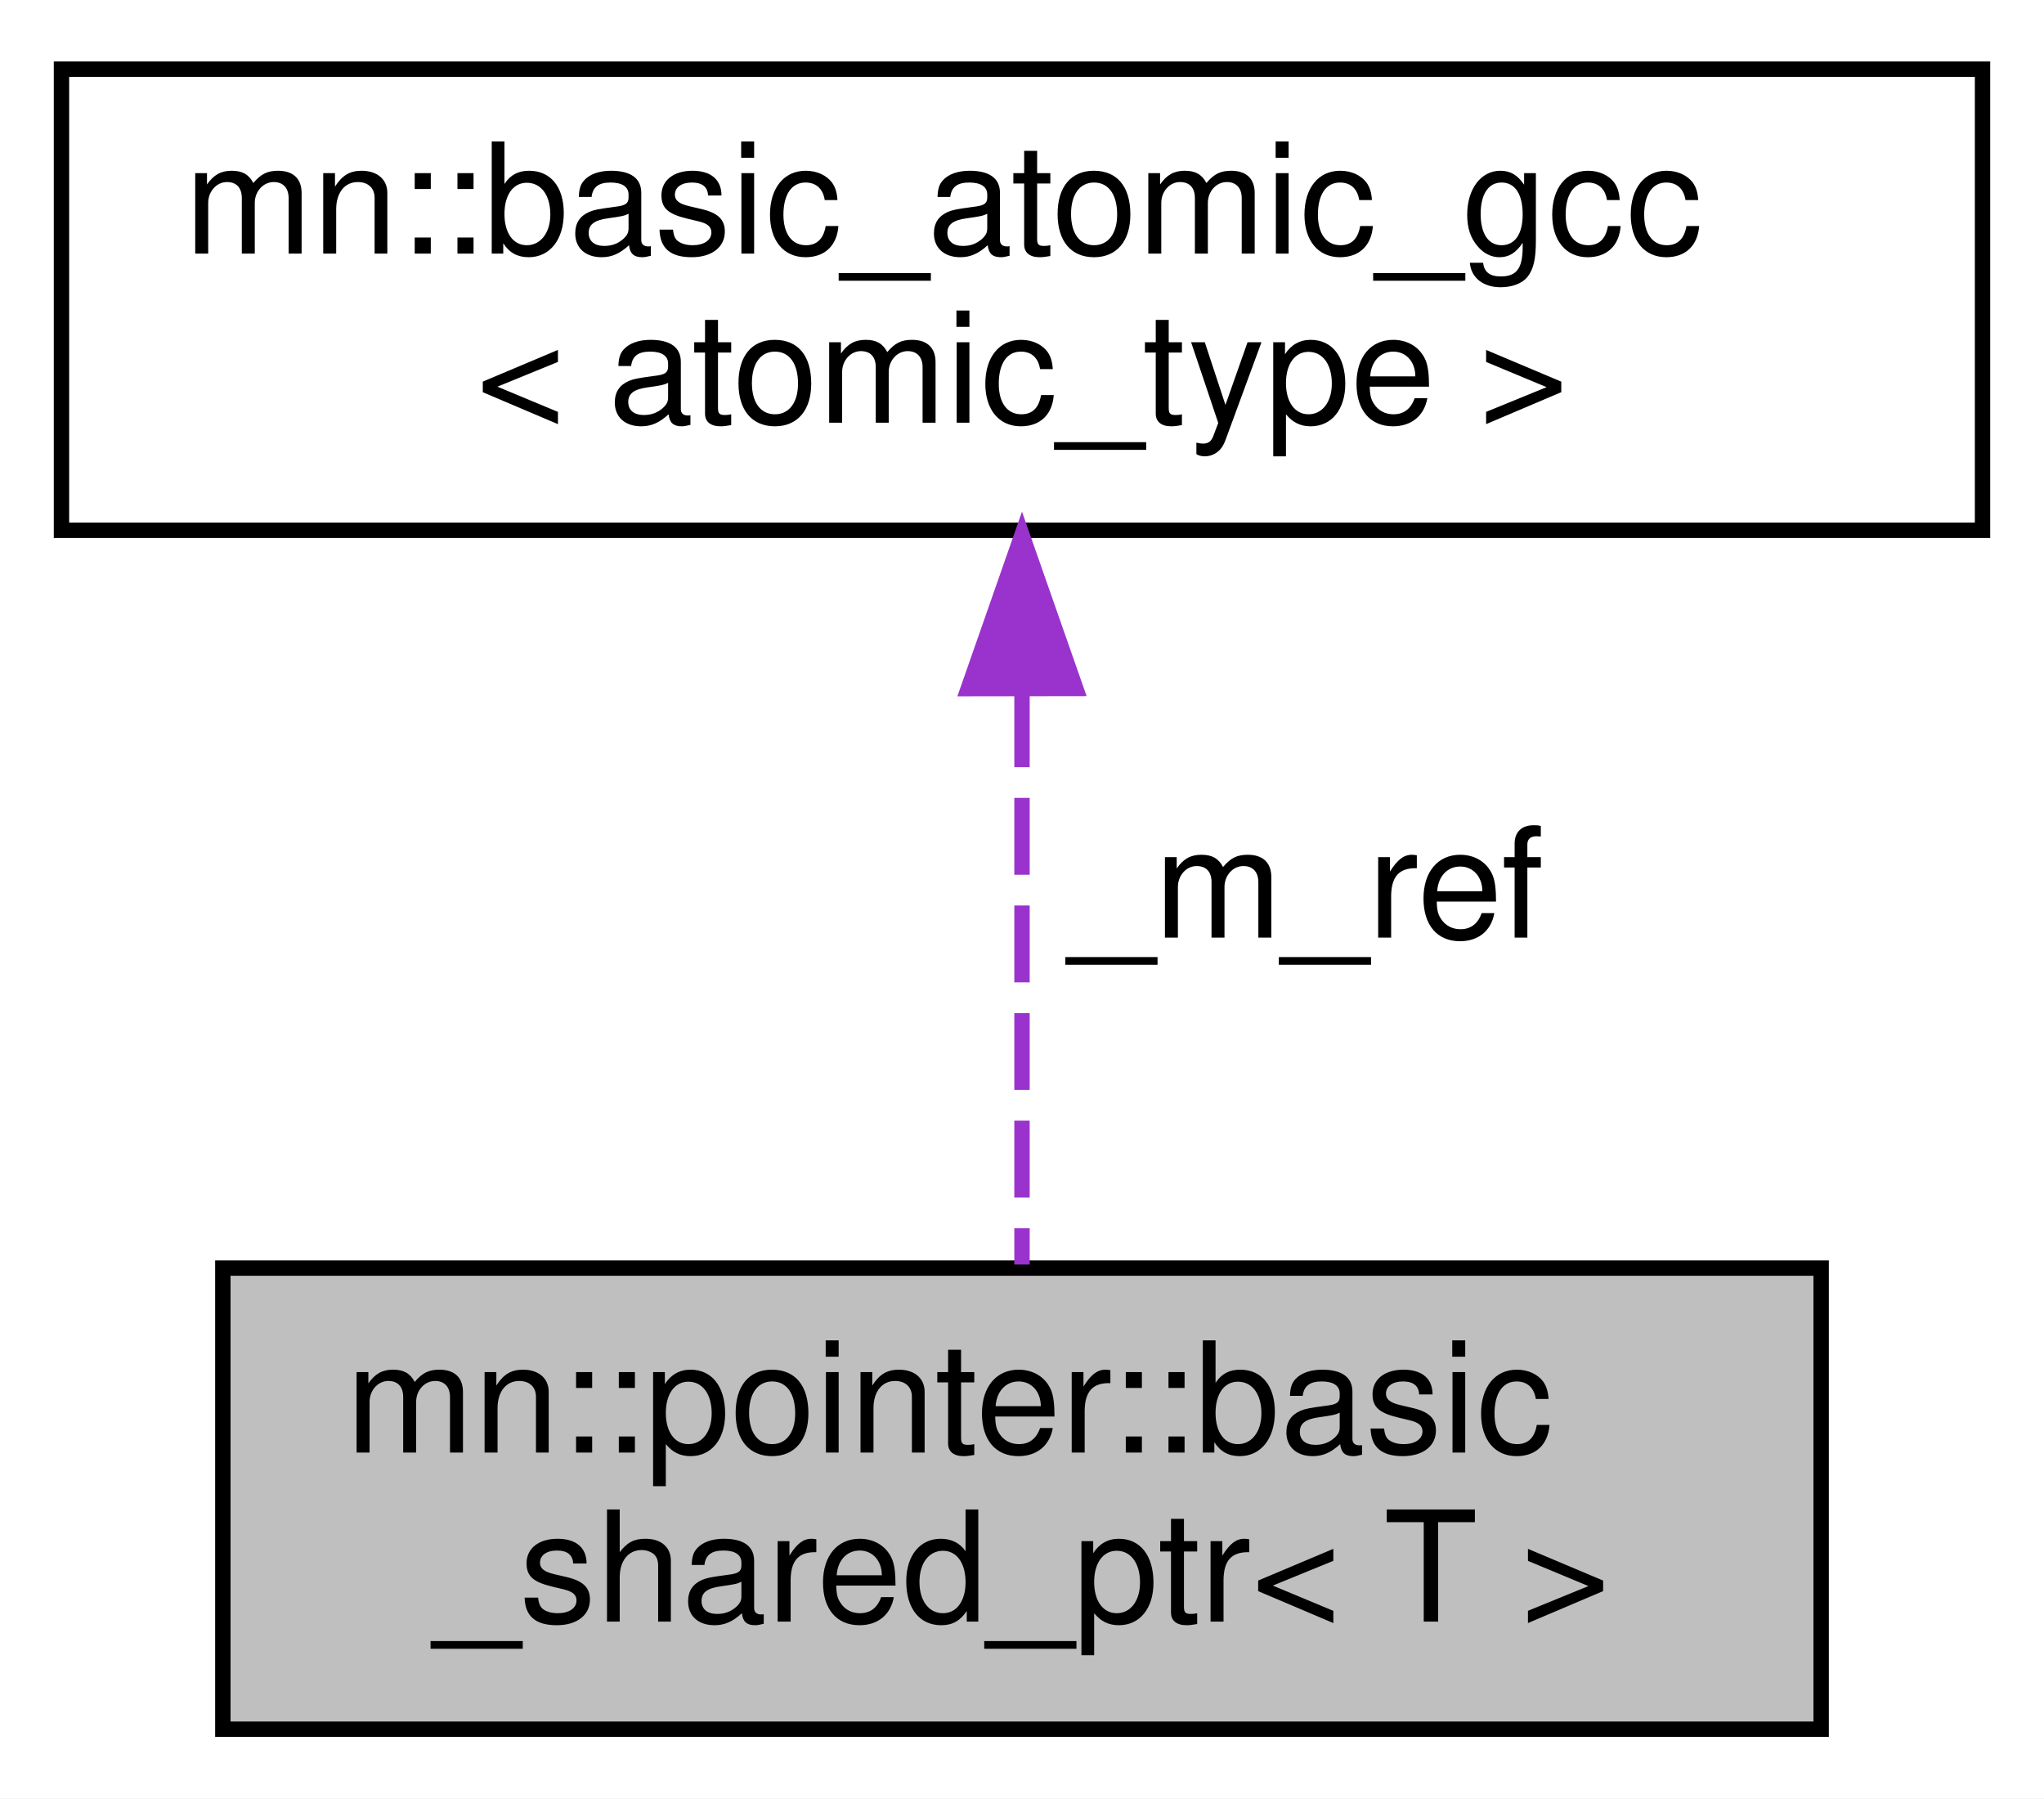
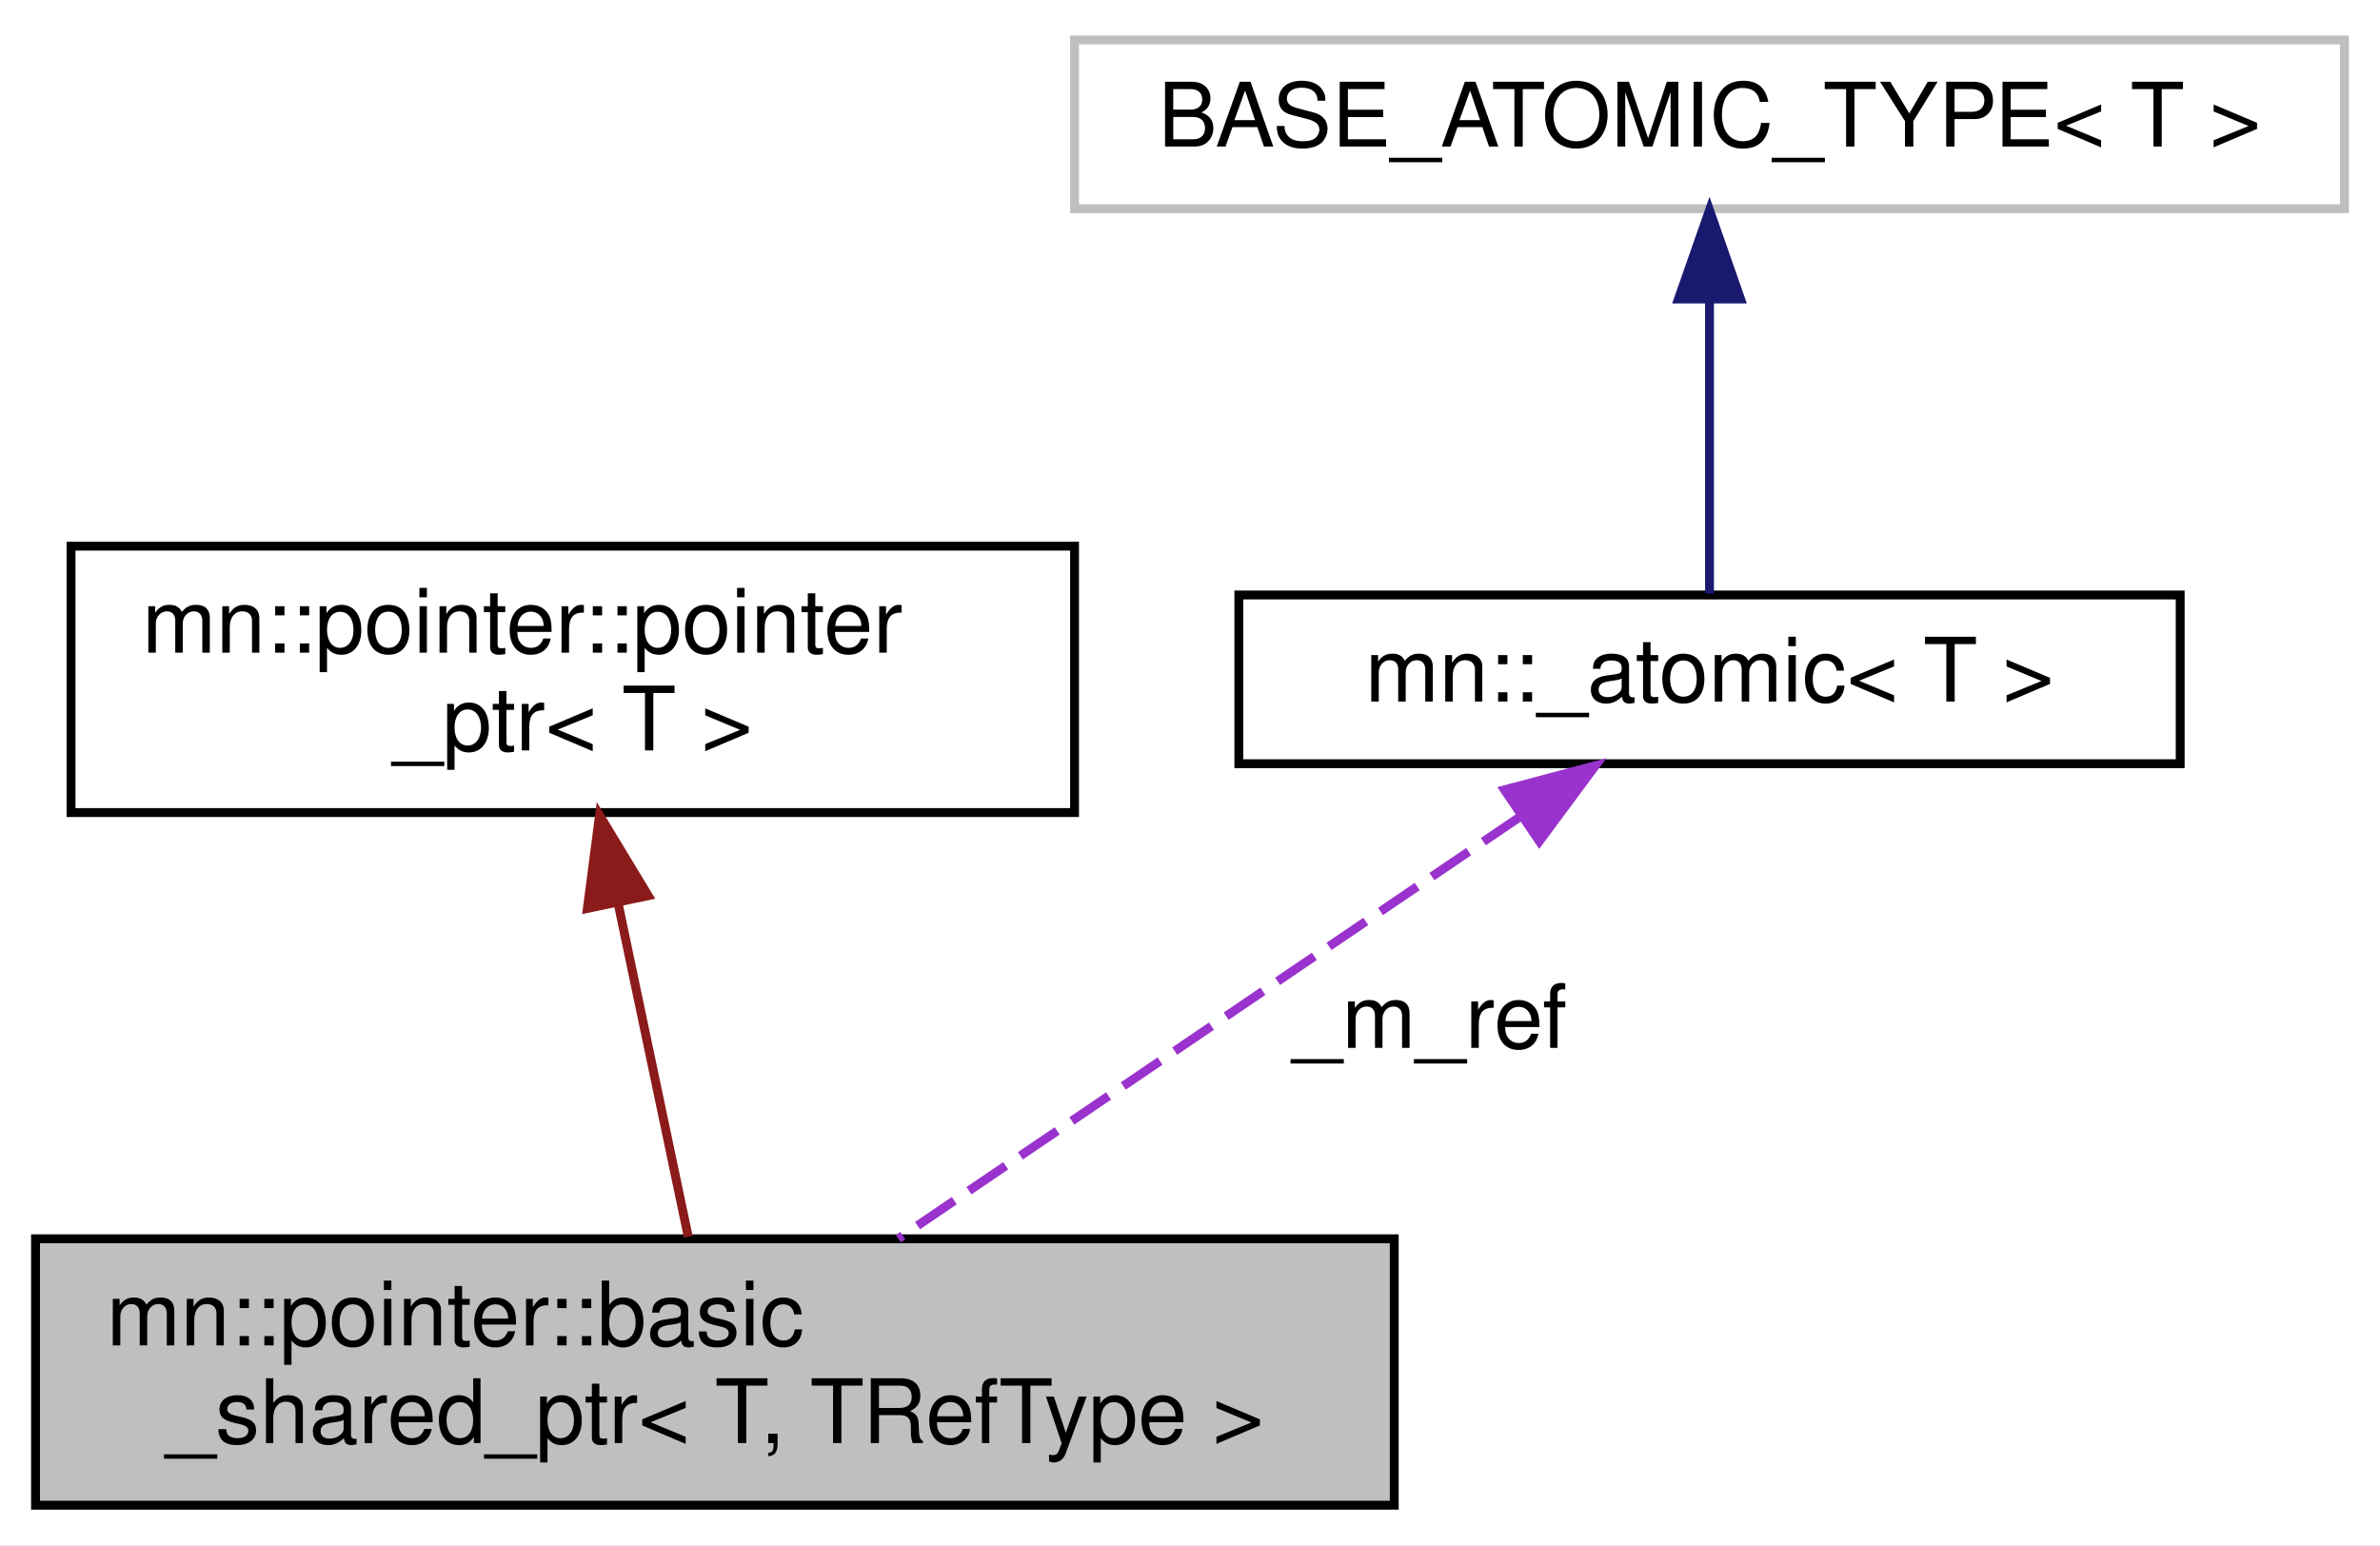
- <svg xmlns="http://www.w3.org/2000/svg" xmlns:xlink="http://www.w3.org/1999/xlink" width="133pt" height="117pt" viewBox="0.00 0.00 133.00 117.00">
-   <g id="graph0" class="graph" transform="scale(1 1) rotate(0) translate(4 113)">
-     <polygon fill="white" stroke="transparent" points="-4,4 -4,-113 129,-113 129,4 -4,4" />
+ <svg xmlns="http://www.w3.org/2000/svg" xmlns:xlink="http://www.w3.org/1999/xlink" width="268pt" height="174pt" viewBox="0.00 0.00 268.00 174.00">
+   <g id="graph0" class="graph" transform="scale(1 1) rotate(0) translate(4 170)">
+     <polygon fill="white" stroke="transparent" points="-4,4 -4,-170 264,-170 264,4 -4,4" />
    <g id="node1" class="node">
      <g id="a_node1">
        <a xlink:title=" ">
-           <polygon fill="#bfbfbf" stroke="black" points="10.5,-0.5 10.5,-30.5 114.5,-30.5 114.5,-0.5 10.5,-0.5" />
-           <text text-anchor="start" x="18.5" y="-18.5" font-family="Helvetica,sans-Serif" font-size="10.00">mn::pointer::basic</text>
-           <text text-anchor="middle" x="62.5" y="-7.5" font-family="Helvetica,sans-Serif" font-size="10.00">_shared_ptr&lt; T &gt;</text>
+           <polygon fill="#bfbfbf" stroke="black" points="0,-0.5 0,-30.5 153,-30.5 153,-0.5 0,-0.5" />
+           <text text-anchor="start" x="8" y="-18.5" font-family="Helvetica,sans-Serif" font-size="10.00">mn::pointer::basic</text>
+           <text text-anchor="middle" x="76.5" y="-7.5" font-family="Helvetica,sans-Serif" font-size="10.00">_shared_ptr&lt; T, TRefType &gt;</text>
        </a>
      </g>
    </g>
    <g id="node2" class="node">
      <g id="a_node2">
-         <a xlink:href="classmn_1_1basic__atomic__gcc.html" target="_top" xlink:title=" ">
-           <polygon fill="white" stroke="black" points="0,-78.5 0,-108.5 125,-108.5 125,-78.5 0,-78.5" />
-           <text text-anchor="start" x="8" y="-96.5" font-family="Helvetica,sans-Serif" font-size="10.00">mn::basic_atomic_gcc</text>
-           <text text-anchor="middle" x="62.5" y="-85.5" font-family="Helvetica,sans-Serif" font-size="10.00">&lt; atomic_type &gt;</text>
+         <a xlink:href="structmn_1_1pointer_1_1pointer__ptr.html" target="_top" xlink:title=" ">
+           <polygon fill="white" stroke="black" points="4,-78.5 4,-108.5 117,-108.5 117,-78.5 4,-78.5" />
+           <text text-anchor="start" x="12" y="-96.5" font-family="Helvetica,sans-Serif" font-size="10.00">mn::pointer::pointer</text>
+           <text text-anchor="middle" x="60.5" y="-85.5" font-family="Helvetica,sans-Serif" font-size="10.00">_ptr&lt; T &gt;</text>
        </a>
      </g>
    </g>
    <g id="edge1" class="edge">
-       <path fill="none" stroke="#9a32cd" stroke-dasharray="5,2" d="M62.5,-68.09C62.5,-55.76 62.5,-41.22 62.5,-30.73" />
-       <polygon fill="#9a32cd" stroke="#9a32cd" points="59,-68.2 62.5,-78.2 66,-68.21 59,-68.2" />
-       <text text-anchor="middle" x="81" y="-52" font-family="Helvetica,sans-Serif" font-size="10.00"> _m_ref</text>
+       <path fill="none" stroke="#8b1a1a" d="M65.64,-68.09C68.24,-55.76 71.3,-41.22 73.5,-30.73" />
+       <polygon fill="#8b1a1a" stroke="#8b1a1a" points="62.14,-67.7 63.51,-78.2 68.99,-69.14 62.14,-67.7" />
+     </g>
+     <g id="node3" class="node">
+       <g id="a_node3">
+         <a xlink:href="structmn_1_1__atomic.html" target="_top" xlink:title="Only for declar special version for types.">
+           <polygon fill="white" stroke="black" points="135.5,-84 135.5,-103 241.5,-103 241.5,-84 135.5,-84" />
+           <text text-anchor="middle" x="188.5" y="-91" font-family="Helvetica,sans-Serif" font-size="10.00">mn::_atomic&lt; T &gt;</text>
+         </a>
+       </g>
+     </g>
+     <g id="edge2" class="edge">
+       <path fill="none" stroke="#9a32cd" stroke-dasharray="5,2" d="M167.17,-78.03C147.04,-64.37 117.07,-44.03 97.16,-30.52" />
+       <polygon fill="#9a32cd" stroke="#9a32cd" points="165.41,-81.06 175.65,-83.78 169.34,-75.27 165.41,-81.06" />
+       <text text-anchor="middle" x="157" y="-52" font-family="Helvetica,sans-Serif" font-size="10.00"> _m_ref</text>
+     </g>
+     <g id="node4" class="node">
+       <g id="a_node4">
+         <a xlink:title=" ">
+           <polygon fill="white" stroke="#bfbfbf" points="117,-146.5 117,-165.5 260,-165.5 260,-146.5 117,-146.5" />
+           <text text-anchor="middle" x="188.5" y="-153.5" font-family="Helvetica,sans-Serif" font-size="10.00">BASE_ATOMIC_TYPE&lt; T &gt;</text>
+         </a>
+       </g>
+     </g>
+     <g id="edge3" class="edge">
+       <path fill="none" stroke="midnightblue" d="M188.5,-136C188.5,-125 188.5,-111.68 188.5,-103.15" />
+       <polygon fill="midnightblue" stroke="midnightblue" points="185,-136.33 188.5,-146.33 192,-136.33 185,-136.33" />
    </g>
  </g>
</svg>
